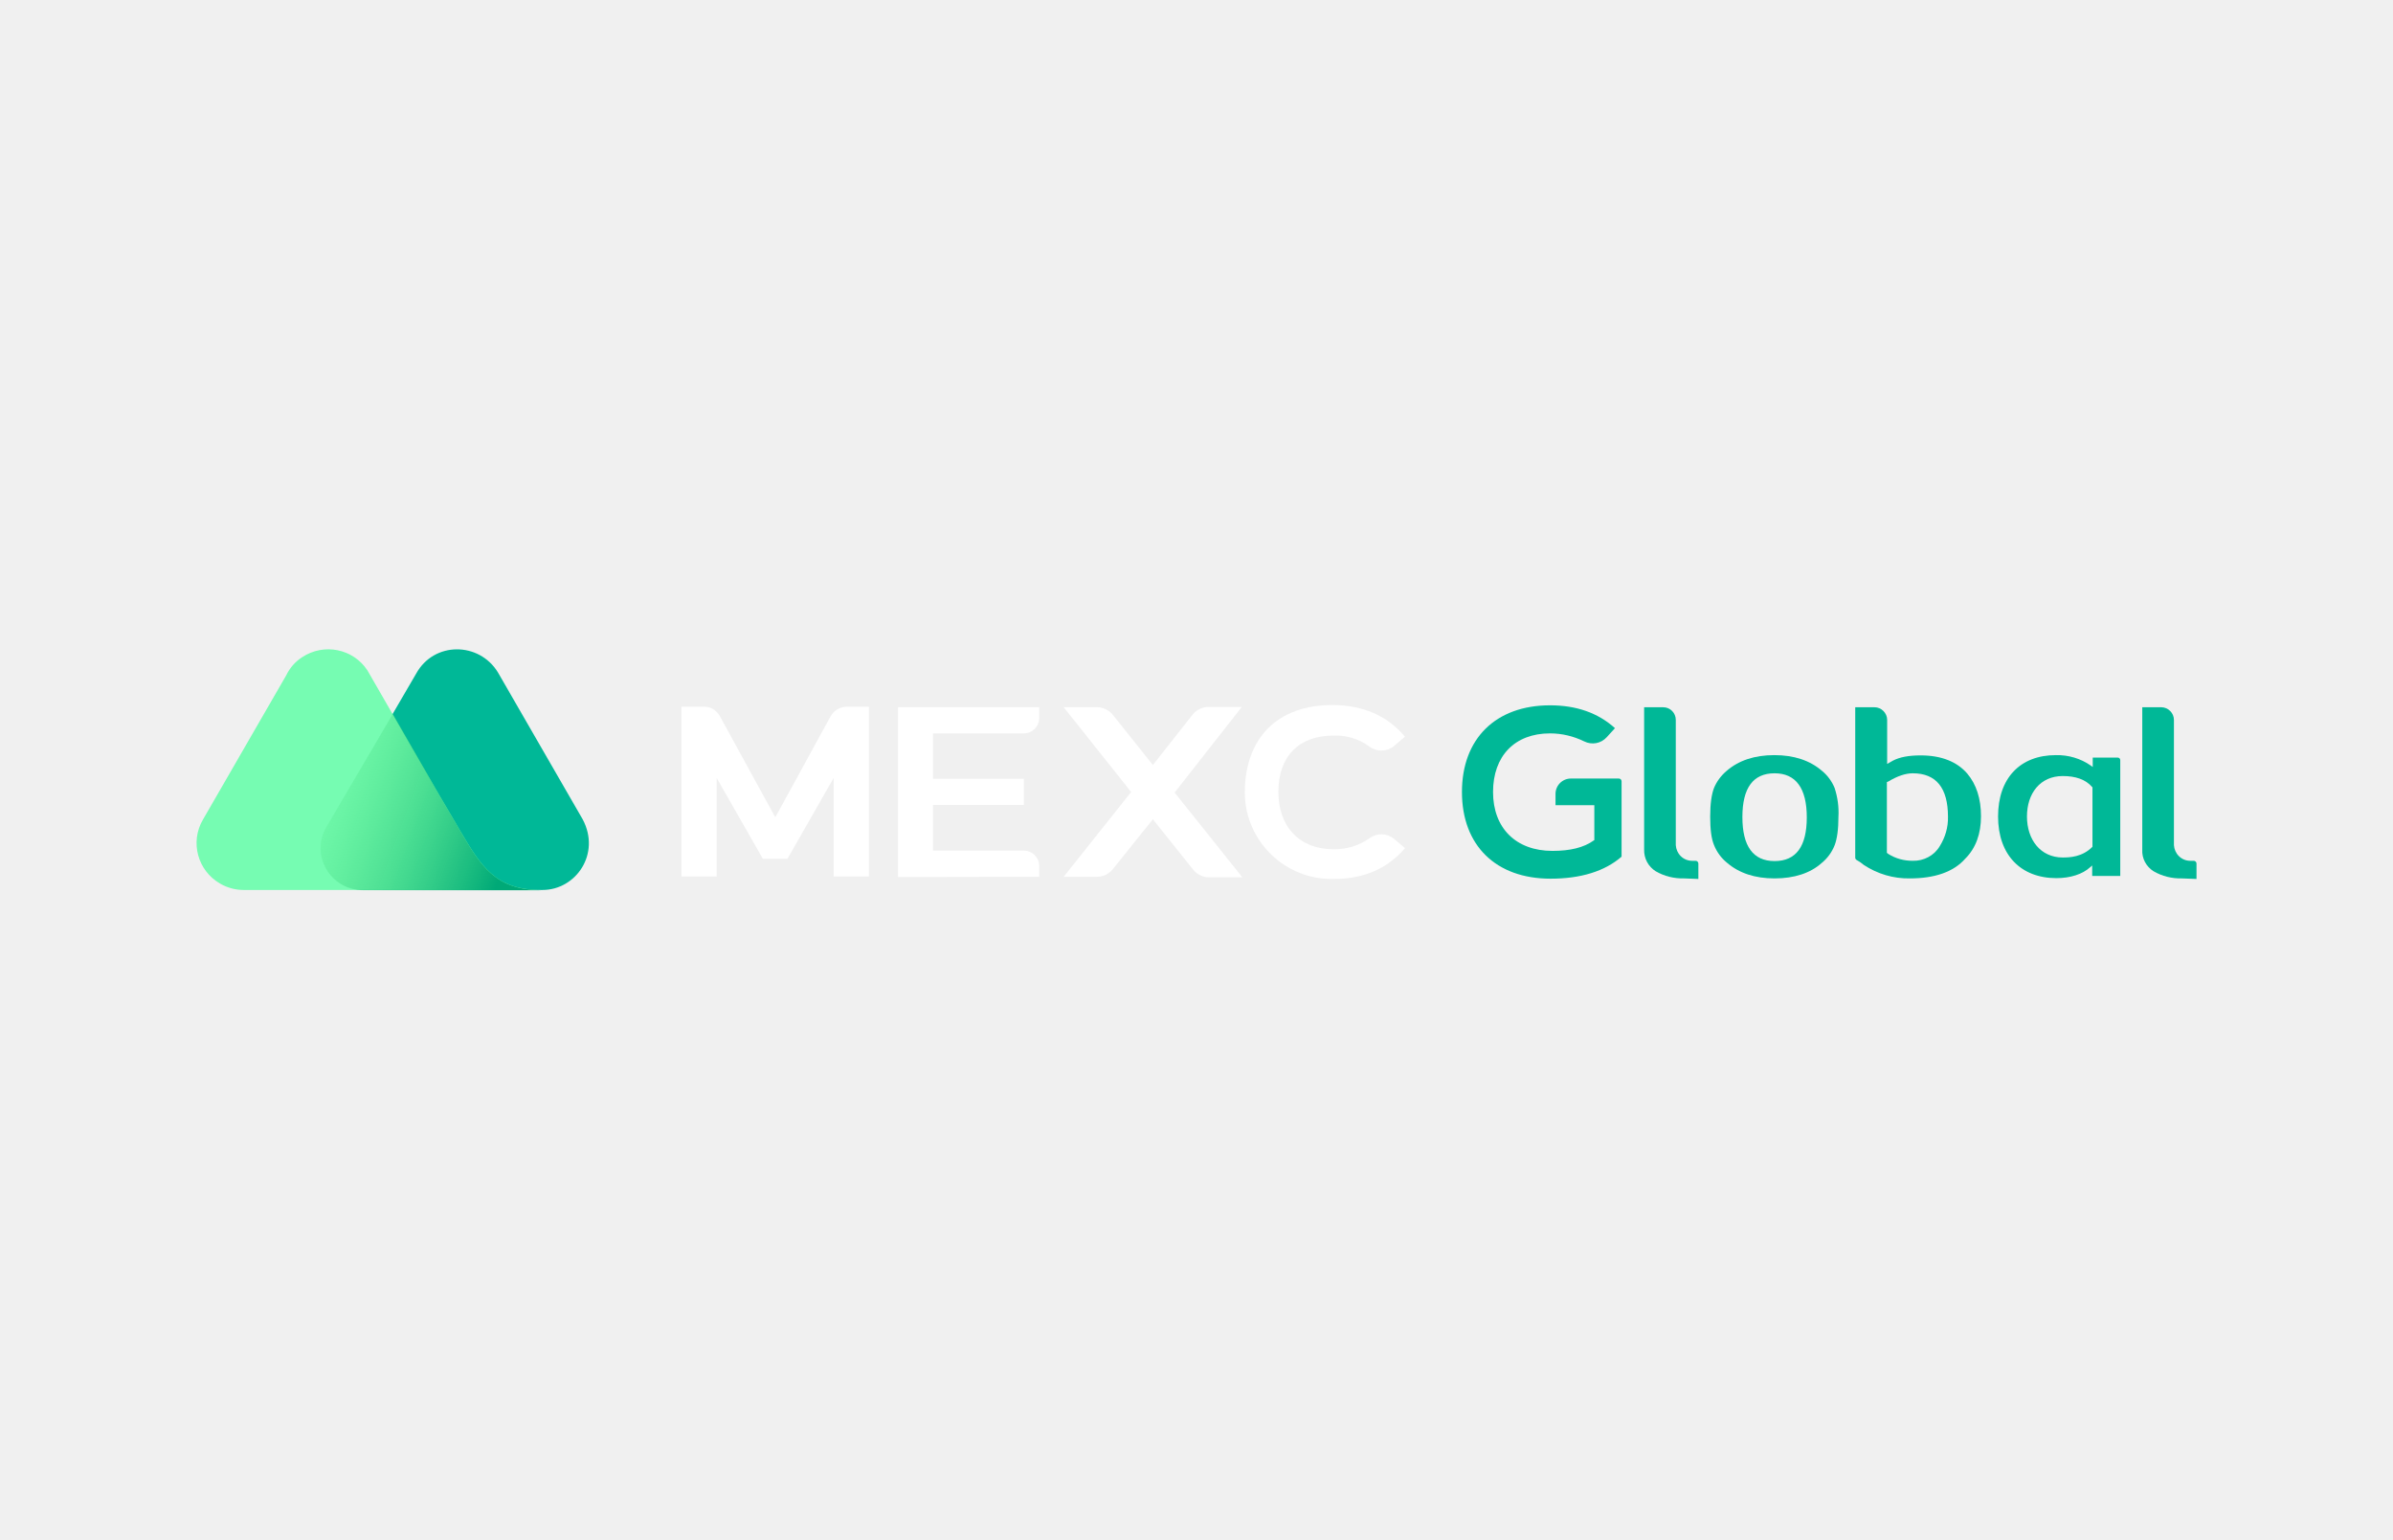
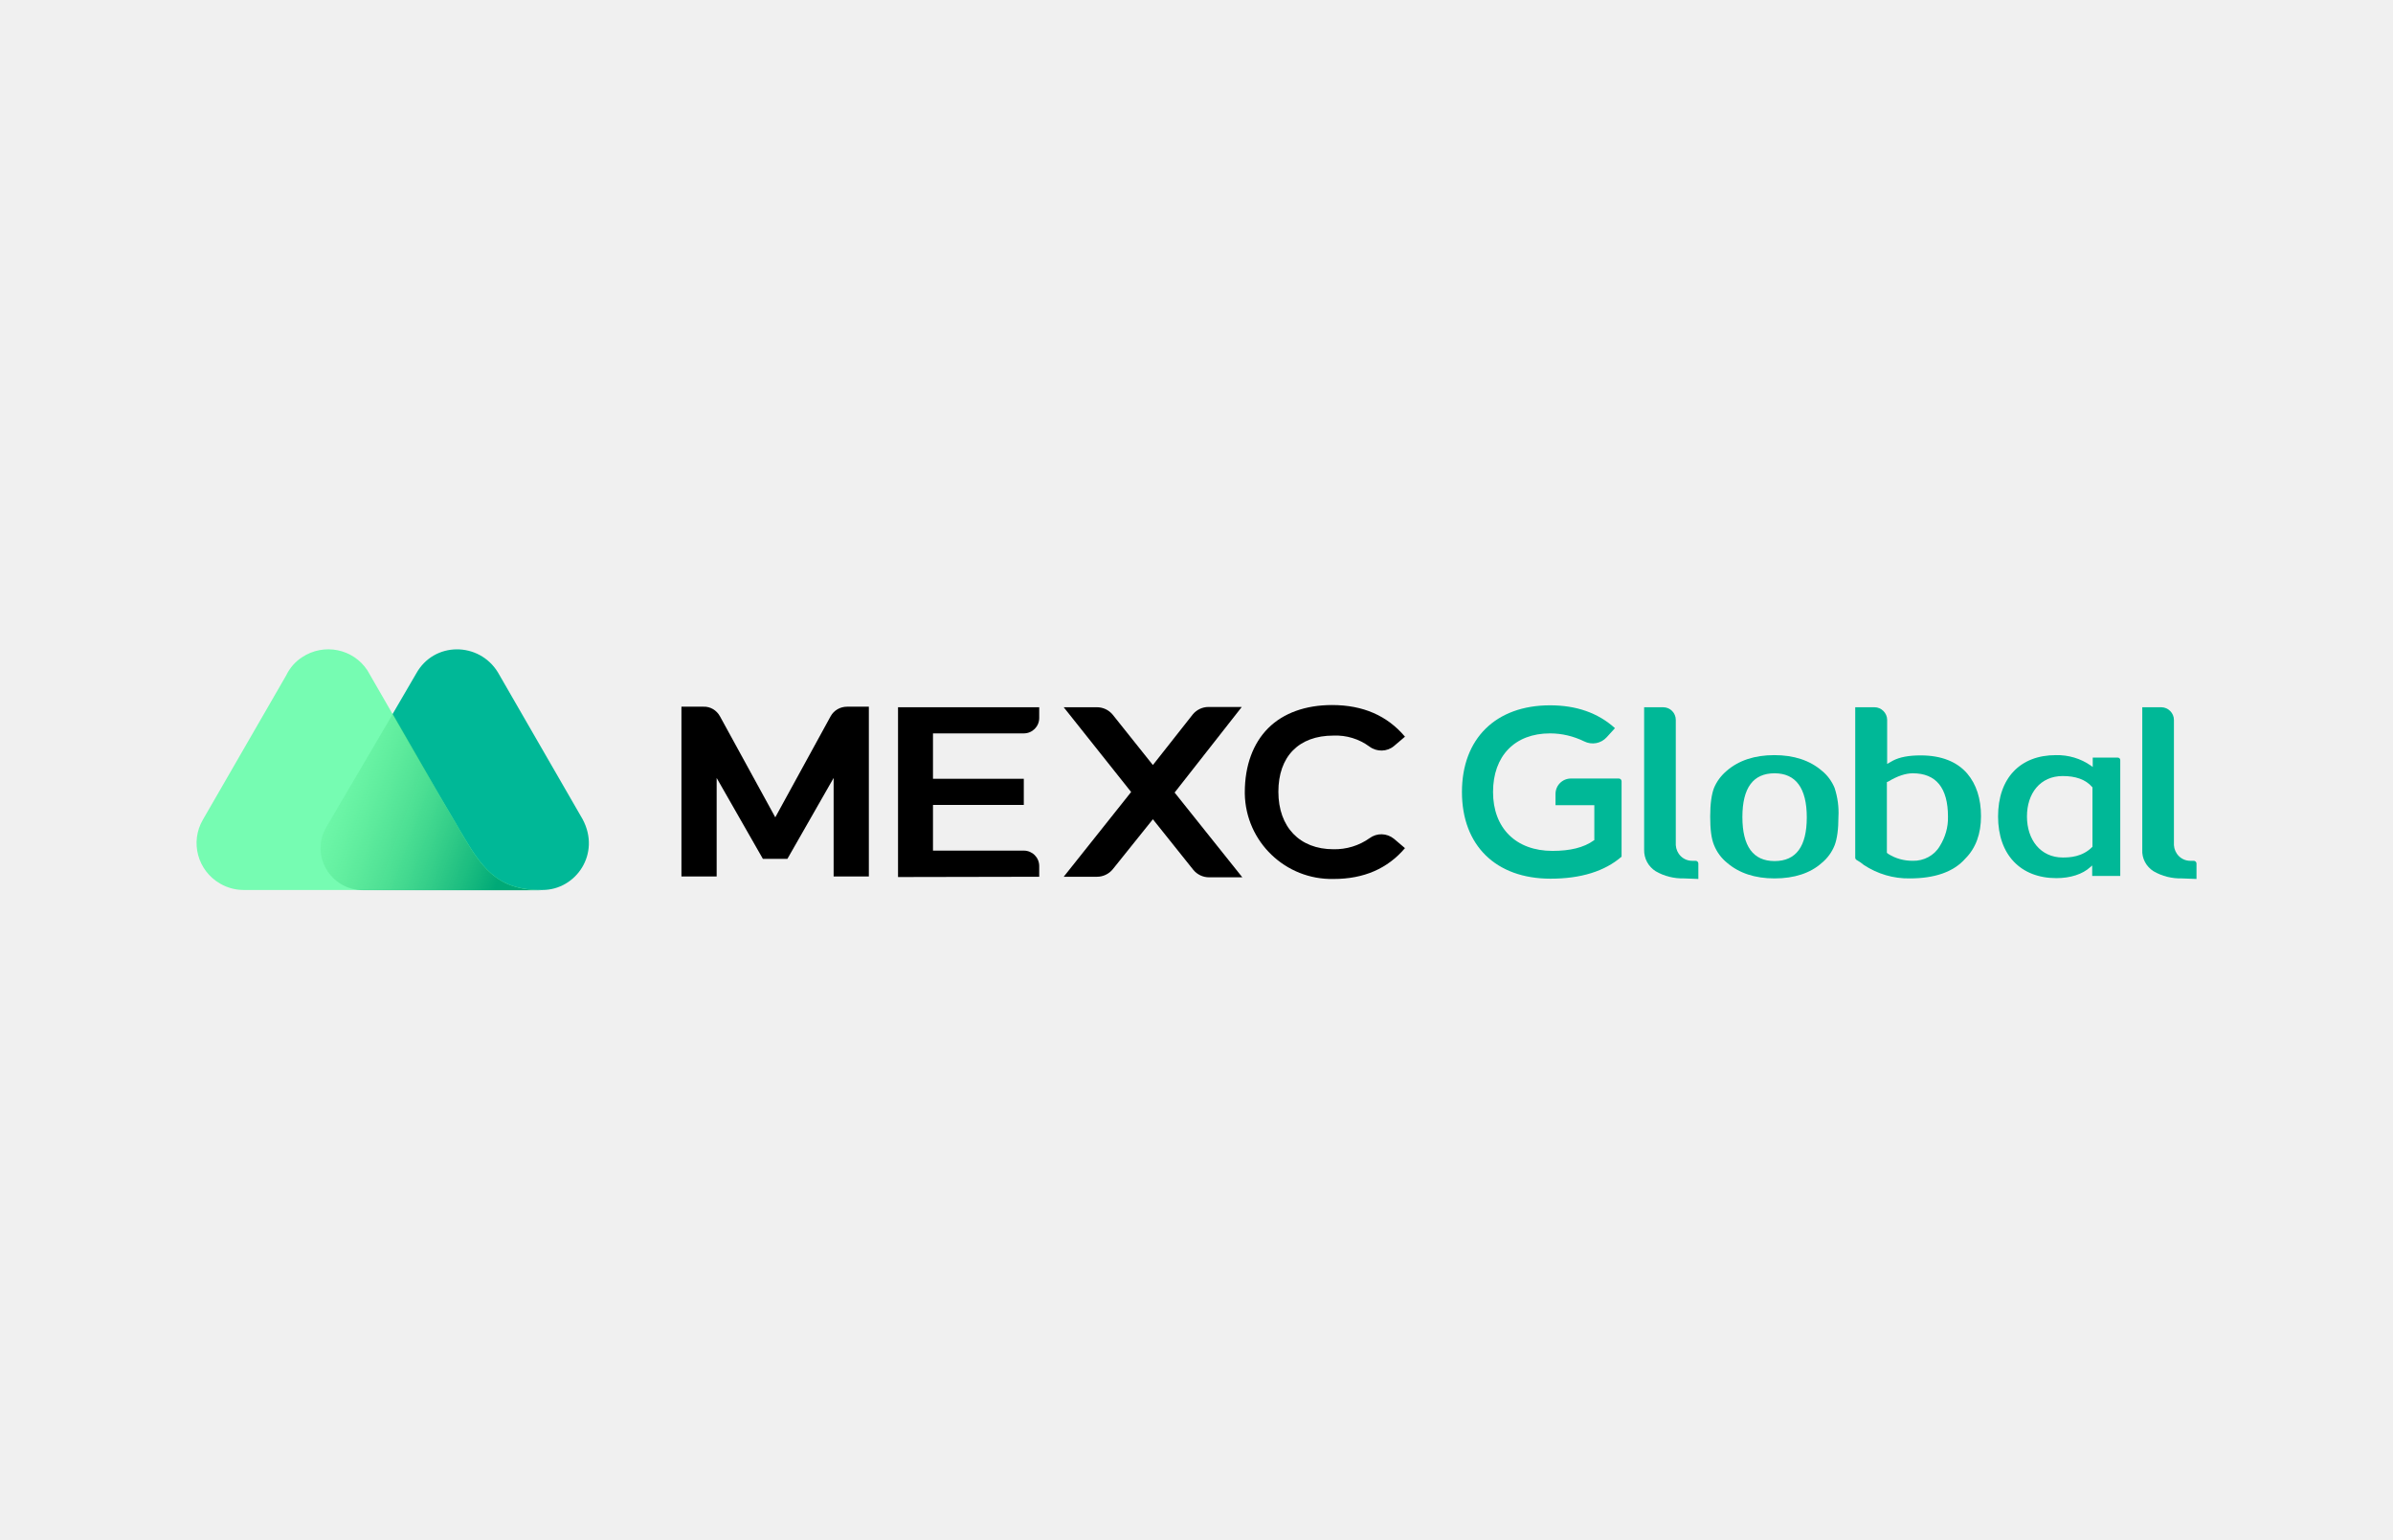
<svg xmlns="http://www.w3.org/2000/svg" version="1.1" id="Layer_1" x="0px" y="0px" viewBox="0 0 869.5 559.5" style="enable-background:new 0 0 869.5 559.5;" xml:space="preserve">
  <style type="text/css">
	.st0{fill:#00B897;}
	.st1{fill:#76FCB2;}
	.st2{fill:url(#SVGID_1_);}
- 	.st3{fill:#FFFFFF;}
+ 	.st3{fill:#000000;}
	.st4{fill:none;}
</style>
  <path class="st0" d="M211.7,297.7l-30.8-53.4c-6.8-11.1-23.2-11.3-29.7,0.5l-32.4,55.6c-6,10.2,1.4,23,13.5,23h64.8  C209.3,323.4,218.4,310.2,211.7,297.7z" />
  <path class="st1" d="M167.2,301.9l-1.9-3.3c-1.8-3.1-5.7-9.7-5.7-9.7l-26.1-45.3c-5.2-7.9-15.8-10-23.7-4.8  c-2.5,1.6-4.5,3.9-5.8,6.6l-30.3,52.5c-4.7,8.1-1.9,18.5,6.3,23.2c2.6,1.5,5.5,2.3,8.5,2.3h108.3  C180.1,323.5,174.8,314.8,167.2,301.9z" />
  <linearGradient id="SVGID_1_" gradientUnits="userSpaceOnUse" x1="123.835" y1="145.451" x2="198.705" y2="117.79" gradientTransform="matrix(1 0 0 -1 -13.78 427.27)">
    <stop offset="0" style="stop-color:#53E57A;stop-opacity:0" />
    <stop offset="1" style="stop-color:#00A977" />
  </linearGradient>
  <path class="st2" d="M167.2,301.9l-1.9-3.3c-1.8-3.1-5.7-9.7-5.7-9.7l-16.8-29.6l-24.2,41.2c-6,10.2,1.4,23,13.5,23h64.7  C180,323.4,174.8,314.8,167.2,301.9z" />
  <path class="st0" d="M792.9,319.2c-3.7,0.1-7.3-0.8-10.4-2.6c-2.7-1.7-4.3-4.7-4.1-7.9V257h6.9c2.5,0,4.6,2.1,4.6,4.6v45.5  c0.1,1.5,0.7,2.9,1.8,4s2.6,1.7,4.1,1.7h1.3c0.5,0,1,0.4,1,1v5.6L792.9,319.2z" />
  <path class="st0" d="M644.8,319.2c-7.1,0-12.9-1.9-17.3-5.7c-2.1-1.7-3.7-3.9-4.7-6.4c-1-2.4-1.4-5.8-1.4-10.4s0.5-8.1,1.4-10.4  c1-2.4,2.6-4.5,4.6-6.2c4.4-3.8,10.2-5.7,17.3-5.7s12.9,1.9,17.3,5.7c2,1.6,3.6,3.8,4.6,6.2c1.1,3.4,1.6,6.9,1.4,10.5  c0,4.6-0.5,8.1-1.4,10.4c-1,2.5-2.6,4.7-4.7,6.4C657.8,317.3,651.9,319.2,644.8,319.2z M644.8,281c-7.8,0-11.7,5.3-11.7,15.9  s3.9,16,11.7,16s11.7-5.3,11.7-15.9S652.5,281,644.8,281z" />
  <path class="st0" d="M693.9,319.2c-5.9,0.1-11.7-1.6-16.7-4.9c-0.8-0.7-1.7-1.3-2.6-1.8c-0.3-0.2-0.5-0.5-0.5-0.8V257h7  c2.5,0,4.6,2.1,4.6,4.6v16l2.1-1.2c2.5-1.3,5.8-1.9,10.1-1.9c7.5,0,13.2,2.3,16.9,6.6c3.3,3.9,5,9.1,5,15.5s-1.9,11.6-5.7,15.4  C709.8,316.9,702.9,319.2,693.9,319.2z M695,281c-2.6,0-5.6,1-8.9,3l-0.5,0.2v25.7l0.5,0.4c2.7,1.7,5.7,2.5,8.9,2.5  c4,0.1,7.8-1.9,9.8-5.3c2-3.2,3.1-6.9,3-10.7C707.8,286.3,703.5,281,695,281z" />
  <path class="st0" d="M747.2,319.1c-13,0-21.2-8.5-21.2-22.4s8-22.3,21-22.3c4.5-0.1,9,1.2,12.7,3.8l0.7,0.5v-3.4h9.1  c0.5,0,0.9,0.4,0.9,0.9l0,0v42.1h-10.2v-3.8l-0.7,0.6C756.7,317.7,752.2,319.1,747.2,319.1z M749.5,282c-8.2,0-13,6.3-13,14.7  s4.9,14.9,13,14.9c2.6,0,7.1-0.2,10.7-3.8l0.1-0.1v-21.6l-0.1-0.1C757.8,283.2,754.1,282,749.5,282L749.5,282z" />
  <path class="st3" d="M326.3,318.7V257h51.3v3.9c0,3.1-2.5,5.6-5.6,5.6l0,0h-33V283h33v9.5h-33v16.6h33c3.1,0,5.6,2.5,5.6,5.6l0,0  v3.9L326.3,318.7z" />
  <path class="st3" d="M451.2,256.9h-12.1c-2.2,0-4.3,1-5.7,2.7L418.9,278l-14.6-18.3c-1.4-1.7-3.5-2.7-5.7-2.7h-12.1l24.5,30.8  l-24.5,30.8h12.1c2.2,0,4.3-1,5.7-2.7l14.6-18.2l14.7,18.4c1.4,1.7,3.5,2.7,5.7,2.7h12.1L426.8,288L451.2,256.9z" />
  <path class="st3" d="M286.1,312.1l16.8-29.4v35.8h12.8v-61.7h-7.9c-2.5,0-4.8,1.3-6,3.5L281.7,297l-20.1-36.7  c-1.2-2.2-3.5-3.6-6-3.5h-8v61.7h12.8v-35.8l16.8,29.4H286.1z" />
  <path class="st3" d="M484.6,319.4c-17.5,0.4-32-13.5-32.3-31c0-0.2,0-0.3,0-0.5c0-9.7,3-17.8,8.5-23.3s13.6-8.4,23.2-8.4  c11.3,0,20.1,3.9,26.5,11.5l-4,3.4c-2.5,2.1-6.2,2.2-8.9,0.2c-3.8-2.8-8.4-4.2-13.1-4c-12.6,0-20,7.6-20,20.4s7.7,20.9,20,20.9  c4.7,0.1,9.3-1.3,13.1-4c2.7-2,6.3-1.9,8.9,0.2l4,3.4C504.2,315.6,495.6,319.4,484.6,319.4z" />
  <path class="st0" d="M563.4,319.3c-19.9,0-32.2-12.1-32.2-31.5s12.3-31.5,32-31.5c9.5,0,17.4,2.7,23.6,8.3l-3,3.3  c-2.1,2.3-5.4,2.9-8.2,1.5c-3.9-1.9-8.1-2.9-12.4-2.9c-12.8,0-20.7,8.2-20.7,21.3s8.3,21.4,21.6,21.4c6.4,0,11.4-1.2,15-3.8l0.2-0.1  v-12.7h-14.1v-4.1c0-3.1,2.5-5.6,5.6-5.6l0,0h17.4c0.5,0,1,0.4,1,1v27.4C583.1,316.6,574.4,319.3,563.4,319.3z" />
  <path class="st0" d="M612,319.2c-3.7,0.1-7.3-0.8-10.4-2.6c-2.7-1.7-4.3-4.7-4.2-7.9V257h6.9c2.6,0,4.6,2.1,4.6,4.6v45.5  c0.1,1.5,0.7,2.9,1.8,4s2.6,1.7,4.1,1.7h1.3c0.5,0,1,0.4,1,1v5.6L612,319.2z" />
  <rect x="48.5" y="216.5" class="st4" width="772.5" height="126.5" />
</svg>
